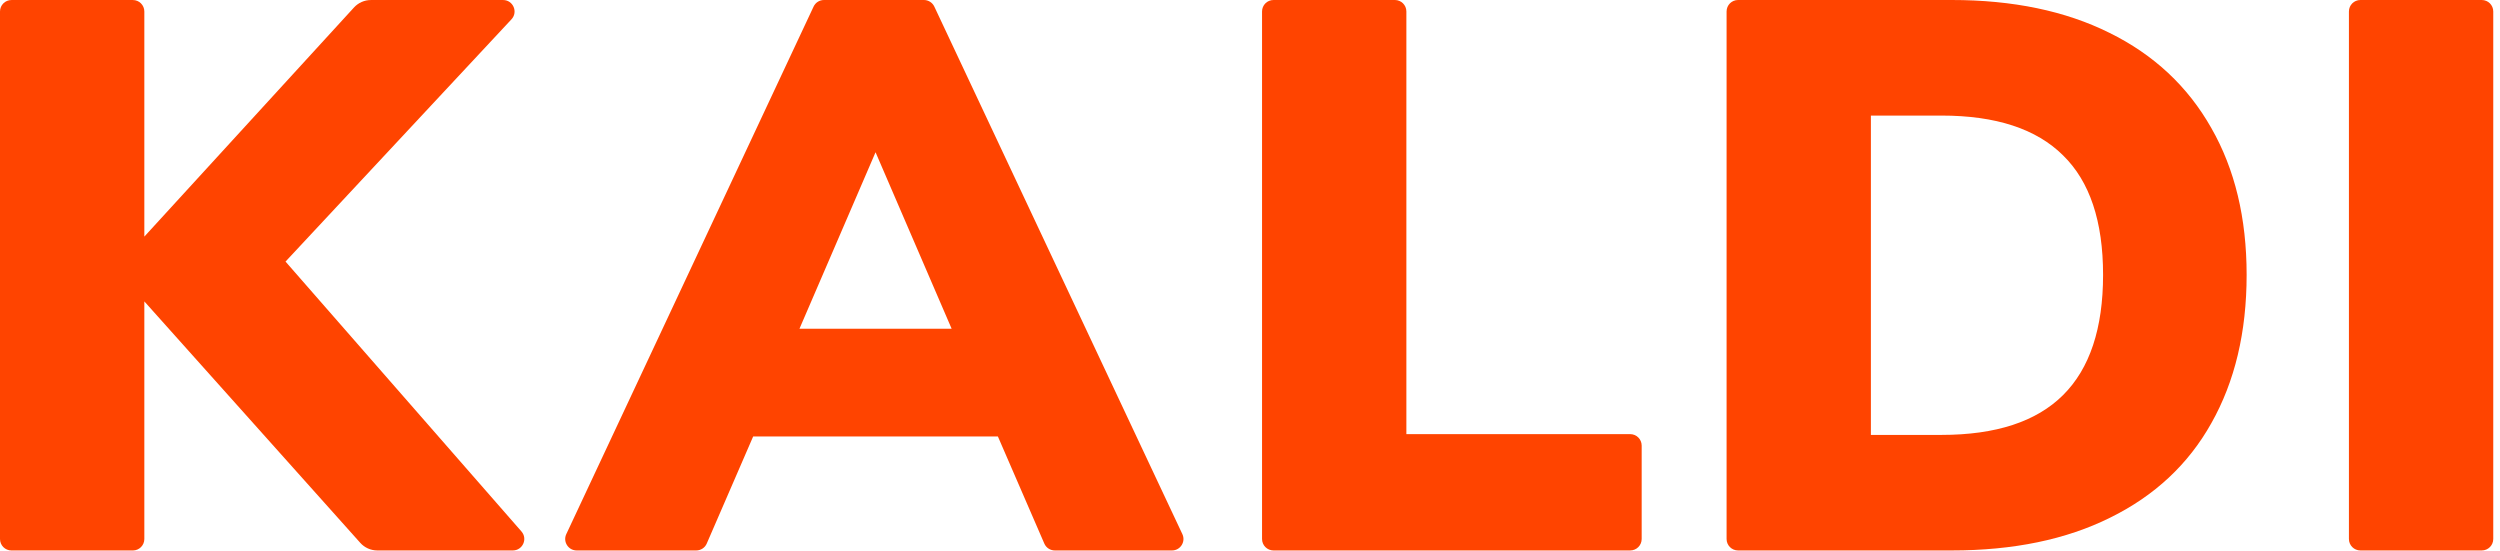
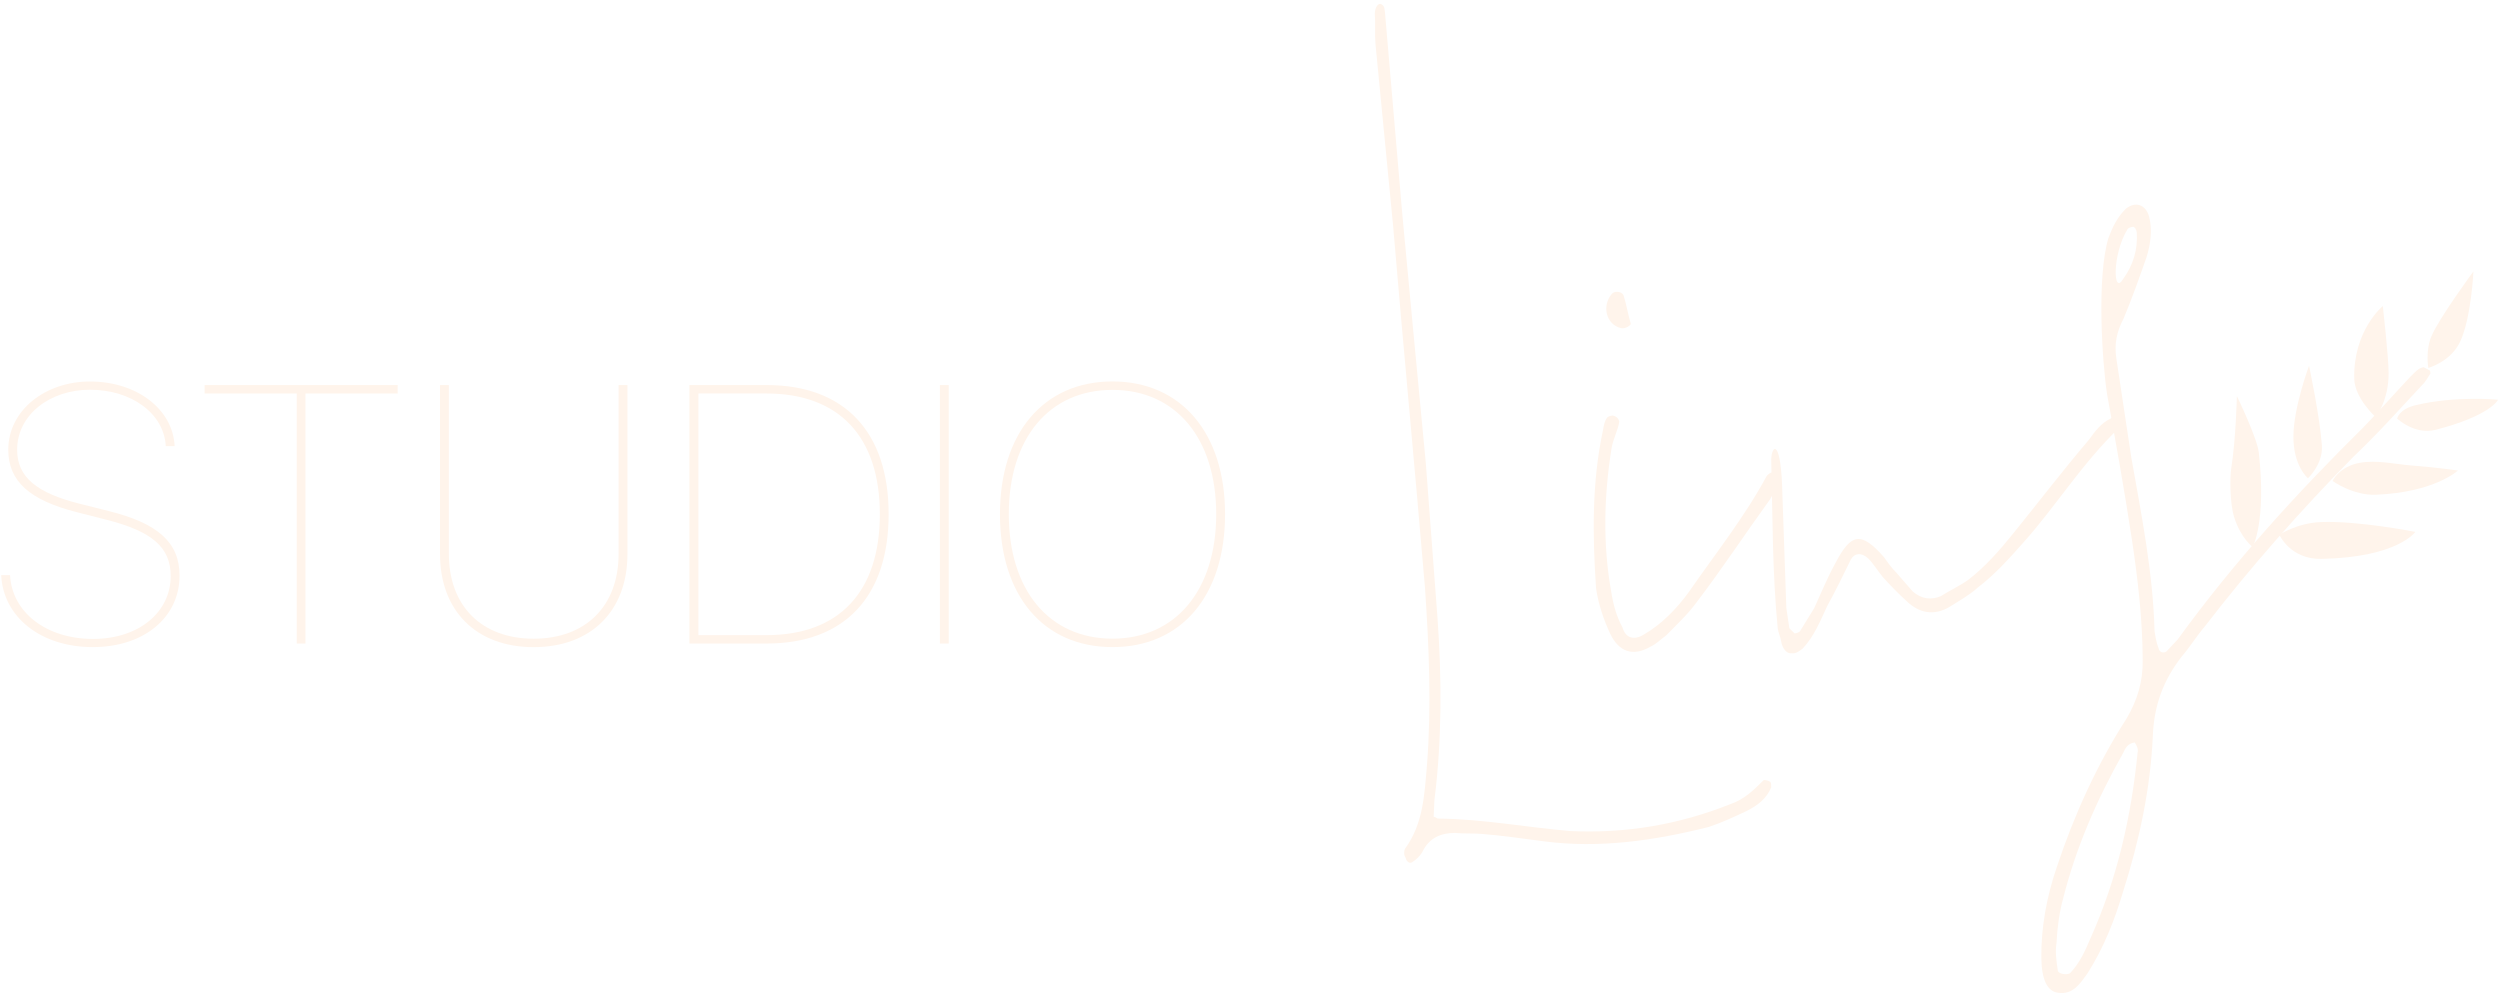
- <svg xmlns="http://www.w3.org/2000/svg" xmlns:xlink="http://www.w3.org/1999/xlink" viewBox="0 0 109 24">
-   <g transform="translate(-1470)">
-     <g style="mix-blend-mode:normal" transform="translate(1470)" fill="#f40">
-       <use xlink:href="#b" style="mix-blend-mode:normal" />
-       <use xlink:href="#c" style="mix-blend-mode:normal" />
-       <use xlink:href="#d" style="mix-blend-mode:normal" />
-       <use xlink:href="#e" style="mix-blend-mode:normal" />
-       <use xlink:href="#f" style="mix-blend-mode:normal" />
-     </g>
-   </g>
-   <defs>
-     <path id="b" d="M22.735 23.171c.283.323.053.829-.376.829h-5.907c-.285 0-.556-.121-.745-.333l-9.414-10.526v10.36c0 .276-.224.5-.5.5h-5.293c-.276 0-.5-.224-.5-.5v-23c0-.276.224-.5.5-.5h5.293c.276 0 .5.224.5.5v9.815l9.141-9.99c.19-.207.457-.325.738-.325h5.762c.437 0 .664.521.366.841l-9.851 10.563 10.287 11.767z" />
-     <path id="c" d="M45.991 24c-.199 0-.38-.118-.459-.301l-2.024-4.669h-10.67l-2.024 4.669c-.079.183-.259.301-.459.301h-5.212c-.366 0-.608-.381-.453-.712l10.782-23c.082-.176.259-.288.453-.288h4.358c.194 0 .37.112.453.287l10.815 23c.156.332-.086.713-.452.713h-5.108zm-11.135-9.668h6.635l-3.317-7.694-3.317 7.694z" />
-     <path id="d" d="M55.525 24c-.276 0-.5-.224-.5-.5v-23c0-.276.224-.5.5-.5h5.293c.276 0 .5.224.5.5v18.428h9.759c.276 0 .5.224.5.5v4.072c0 .276-.224.5-.5.5h-15.552z" />
-     <path id="e" d="M75.279.5c0-.276.224-.5.5-.5h9.315c2.667 0 4.959.477 6.874 1.43 1.938.953 3.42 2.338 4.446 4.153 1.026 1.793 1.539 3.926 1.539 6.4 0 2.496-.513 4.652-1.539 6.468-1.003 1.793-2.474 3.166-4.412 4.119-1.915.953-4.218 1.43-6.908 1.43h-9.315c-.276 0-.5-.224-.5-.5v-23zm9.37 18.462c2.371 0 4.138-.579 5.301-1.736 1.163-1.157 1.744-2.905 1.744-5.242 0-2.338-.581-4.074-1.744-5.209-1.163-1.157-2.93-1.736-5.301-1.736h-3.078v13.923h3.078z" />
-     <path id="f" d="M102.913 24c-.276 0-.5-.224-.5-.5v-23c0-.276.224-.5.5-.5h5.293c.276 0 .5.224.5.5v23c0 .276-.224.5-.5.5h-5.293z" />
-   </defs>
+ <svg xmlns="http://www.w3.org/2000/svg" width="326" height="130" viewBox="0 0 326 130" fill="none">
+   <path d="M209.971 82.639C209.127 80.835 208.438 78.819 208.128 76.741C207.662 69.852 207.567 62.909 209.026 56.116C209.127 55.521 209.228 54.926 209.545 54.489C209.701 54.27 210.079 54.216 210.261 54.182C210.848 54.284 211.091 54.633 211.152 55.008C210.95 56.198 210.342 57.257 210.146 58.453C209.161 64.597 208.985 71 210.112 77.206C210.342 78.716 210.781 80.39 211.571 81.812C211.989 83.295 213.164 83.5 214.386 82.728C216.668 81.409 218.653 79.365 220.233 77.185C223.683 72.203 227.537 67.358 230.366 62.089C230.522 61.87 230.866 61.624 231.055 61.597C231.642 61.699 231.703 62.075 231.784 62.642C231.737 63.613 231.264 64.269 230.819 65.109C227.659 69.463 224.553 74.199 221.205 78.579C220.098 80.103 218.592 81.497 217.269 82.857C216.58 83.35 215.919 84.033 215.203 84.334C212.907 85.666 211.085 84.976 209.971 82.639ZM210.16 38.347C210.477 37.91 211.436 37.958 211.706 38.497C212.064 39.605 212.232 40.732 212.651 42.215C212.678 42.407 211.989 42.899 211.402 42.796C209.424 42.325 208.863 39.898 210.16 38.347Z" fill="#FFF4EB" />
+   <path d="M232.263 83.636C232.176 83.069 231.906 82.529 231.818 81.969C231.109 74.732 231.149 67.385 230.967 59.874C231.055 57.927 232.277 57.161 232.425 64.481L232.938 79.283C233.08 80.226 233.195 80.985 233.337 81.928L234.012 82.598C234.201 82.57 234.572 82.509 234.728 82.297L236.571 79.304C237.435 77.431 238.265 75.367 239.318 73.467C241.391 69.476 242.694 69.271 245.692 72.675C246.178 73.372 246.664 74.069 247.339 74.739L249.418 77.124C250.519 78.115 251.883 78.292 253.131 77.711C254.353 76.939 255.602 76.365 256.635 75.627C258.863 73.932 260.814 71.697 262.583 69.49C265.804 65.513 268.99 61.35 272.4 57.339C273.189 56.252 273.979 55.159 275.228 54.585C275.384 54.366 275.789 54.496 276.005 54.66C276.437 54.981 276.518 55.548 276.363 55.767C271.522 60.38 267.998 66.141 263.744 70.864C261.949 72.88 260.153 74.896 257.925 76.597C256.919 77.527 255.515 78.326 254.293 79.092C252.193 80.383 250.215 79.919 248.655 78.415C247.548 77.424 246.421 76.249 245.503 75.231C244.8 74.37 244.287 73.488 243.612 72.818C242.721 71.991 241.789 72.135 241.344 72.975C240.324 75.067 239.305 77.158 238.252 79.058C237.388 80.93 236.557 82.994 235.072 84.573C234.728 84.819 234.221 85.284 233.634 85.181C232.898 85.284 232.378 84.395 232.263 83.636Z" fill="#FFF4EB" />
+   <path d="M266.188 124.976C266.148 120.923 266.884 116.946 268.207 113.064C270.442 106.339 273.446 99.69 277.314 93.683C278.685 91.345 279.461 88.906 279.407 86.015C279.387 80.8 278.773 75.483 278.003 70.385C277.038 63.961 275.883 57.571 274.756 51.366C274.101 47.02 273.412 36.112 274.938 31.041C275.485 29.606 276.059 28.356 277.227 27.207C278.422 26.251 279.812 26.613 280.251 28.287C280.697 29.955 280.42 31.93 279.9 33.556C278.969 36.215 278.03 38.873 276.909 41.559C276.018 43.24 275.687 44.839 275.971 46.733L277.909 59.574C279.232 67.098 280.751 74.602 280.953 82.297C281.068 83.049 281.183 83.807 281.48 84.532C281.568 85.099 282.155 85.201 282.499 84.956L283.978 83.377C291.249 73.358 299.438 64.364 308.249 55.658C310.234 53.614 312.185 51.38 314.325 49.111C314.825 48.646 315.304 47.99 316.046 47.881L316.877 48.332C316.877 48.332 316.904 48.523 316.931 48.708C316.614 49.145 316.33 49.767 315.824 50.231C312.867 53.396 310.092 56.526 306.912 59.533C299.958 66.599 293.437 73.987 287.529 81.661C286.395 82.994 285.477 84.491 284.498 85.612C282.101 88.687 280.872 91.974 280.724 96.054C280.413 102.868 278.955 109.661 276.882 116.167C275.741 120.014 274.364 123.513 272.204 126.937C271.259 128.242 270.334 129.739 268.383 129.459C267.026 129.295 266.242 127.867 266.188 124.976ZM272.649 122.242C276.072 114.561 277.915 106.544 278.746 98.104C278.874 97.701 278.604 97.161 278.361 96.813C277.429 96.956 277.139 97.585 276.849 98.207C273.385 104.351 270.691 110.563 269.024 117.199C268.531 119.016 268.261 120.992 268.173 122.939C267.971 124.128 268.173 125.454 268.342 126.582C268.396 126.958 269.389 127.19 269.922 126.917C271.238 125.55 271.94 123.896 272.649 122.242ZM278.631 30.276C278.577 29.9 278.334 29.552 278.145 29.579C277.956 29.606 277.585 29.668 277.429 29.887C275.431 33.099 275.512 38.689 276.876 36.352C278.145 34.602 278.793 32.572 278.631 30.276Z" fill="#FFF4EB" />
+   <path d="M201.383 109.715C198.602 109.36 196.002 108.97 193.437 108.759C192.249 108.636 190.919 108.738 189.73 108.615C187.989 108.615 186.375 109.175 185.45 111.144C185.167 111.601 184.694 112.094 184.181 112.408C183.857 112.674 183.404 112.387 183.283 111.827C183.02 111.492 183.08 110.898 183.222 110.665C185.599 107.392 185.74 103.64 186.071 99.847C186.686 92.076 186.341 84.327 185.815 76.611C184.491 60.858 182.979 45.147 181.656 29.401L179.354 5.653C179.252 4.307 179.374 3.104 179.273 1.757C179.293 0.971 179.725 0.288 180.171 0.575C180.623 0.862 180.522 1.279 180.603 1.655L182.844 27.768C183.843 38.504 184.883 49.425 185.923 60.346L187.448 80.554C188.016 88.448 188.036 96.471 187.05 104.323L186.949 106.496C187.361 106.599 187.401 106.783 187.584 106.742C193.396 106.804 199.047 107.884 204.759 108.369C211.989 108.704 218.889 107.549 225.647 104.856C227.45 104.255 228.719 102.991 229.988 101.726C230.17 101.685 230.582 101.788 230.805 101.931C231.028 102.075 230.927 102.492 230.967 102.676C230.333 104.187 229.165 105.041 227.774 105.745C226.194 106.49 224.621 107.235 222.818 107.836C215.676 109.633 208.546 110.645 201.383 109.715Z" fill="#FFF4EB" />
+   <path d="M1.309 74.999C1.566 79.858 6.042 83.316 12.132 83.316C18.134 83.316 22.259 79.81 22.259 75.115C22.259 71.356 19.788 69.278 13.907 67.782L10.052 66.798C3.868 65.233 1.08 62.759 1.08 58.645C1.08 53.485 5.927 49.747 11.72 49.747C17.904 49.747 22.562 53.417 22.772 58.18H21.617C21.408 53.977 17.209 50.82 11.72 50.82C6.508 50.82 2.234 54.093 2.234 58.645C2.234 62.239 4.82 64.296 10.424 65.697L14.231 66.654C20.53 68.24 23.413 70.693 23.413 75.06C23.413 80.459 18.843 84.382 12.085 84.382C5.327 84.382 0.412 80.459 0.155 74.999H1.309Z" fill="#FFF4EB" />
+   <path d="M38.698 83.917V51.311H26.681V50.211H51.856V51.311H39.832V83.917H38.698Z" fill="#FFF4EB" />
+   <path d="M58.533 72.237C58.533 79.037 62.827 83.288 69.585 83.288C76.37 83.288 80.664 79.037 80.664 72.237V50.211H81.818V72.265C81.818 79.645 77.086 84.388 69.585 84.388C62.111 84.388 57.379 79.645 57.379 72.265V50.211H58.533V72.237Z" fill="#FFF4EB" />
+   <path d="M99.959 50.211C110.113 50.211 115.878 56.307 115.878 67.05C115.878 77.821 110.113 83.917 99.959 83.917H89.9V50.211H99.959ZM91.074 82.823H99.939C109.424 82.823 114.731 77.171 114.731 67.057C114.731 56.963 109.424 51.311 99.939 51.311H91.074V82.823Z" fill="#FFF4EB" />
+   <path d="M122.562 83.917V50.211H123.717V83.917H122.562Z" fill="#FFF4EB" />
+   <path d="M159.748 67.05C159.748 77.677 154.05 84.381 145.071 84.381C136.071 84.381 130.394 77.677 130.394 67.05C130.394 56.471 136.092 49.739 145.071 49.739C154.023 49.746 159.748 56.471 159.748 67.05ZM131.548 67.05C131.548 76.953 136.807 83.281 145.071 83.281C153.307 83.281 158.594 76.953 158.594 67.05C158.594 57.148 153.307 50.84 145.071 50.84C136.807 50.84 131.548 57.148 131.548 67.05Z" fill="#FFF4EB" />
+   <path d="M297.231 69.729C297.231 69.729 299.506 68.219 302.564 68.082C307.425 67.863 314.96 69.36 314.96 69.36C314.96 69.36 312.664 72.681 302.719 72.88C298.648 72.962 297.231 69.729 297.231 69.729Z" fill="#FFF4EB" />
+   <path d="M304.164 62.717C304.164 62.717 305.022 60.831 307.729 60.346C309.916 59.95 312.455 60.544 314.345 60.688C318.139 60.988 320.509 61.357 320.509 61.357C320.509 61.357 317.505 64.194 309.822 64.515C306.824 64.638 304.164 62.717 304.164 62.717Z" fill="#FFF4EB" />
+   <path d="M312.59 54.585C312.59 54.585 312.779 53.355 315.054 52.822C320.28 51.585 325.748 52.124 325.748 52.124C325.748 52.124 324.803 54.195 317.606 56.047C314.865 56.744 312.59 54.585 312.59 54.585Z" fill="#FFF4EB" />
+   <path d="M316.654 47.976C316.654 47.976 316.249 45.762 317.066 43.828C318.085 41.429 322.535 35.395 322.535 35.395C322.535 35.395 322.258 41.409 320.82 44.518C319.598 47.17 316.654 47.976 316.654 47.976Z" fill="#FFF4EB" />
+   <path d="M309.795 54.4C309.795 54.4 311.51 52.241 311.476 48.591C311.456 46.438 310.72 39.905 310.72 39.905C310.72 39.905 306.845 43.09 306.993 49.391C307.047 51.926 309.795 54.4 309.795 54.4Z" fill="#FFF4EB" />
+   <path d="M300.957 62.362C300.957 62.362 302.956 60.517 302.773 58.056C302.503 54.291 301.099 47.696 301.099 47.696C301.099 47.696 299.087 53.081 299.06 56.895C299.033 60.77 300.957 62.362 300.957 62.362Z" fill="#FFF4EB" />
+   <path d="M293.747 71.328C293.747 71.328 295.556 68.034 294.551 59.034C294.328 57.066 291.688 51.646 291.688 51.646C291.688 51.646 291.573 57.189 290.945 61.132C290.777 62.184 290.756 65.553 291.323 67.399C292.161 70.139 293.747 71.328 293.747 71.328Z" fill="#FFF4EB" />
</svg>
